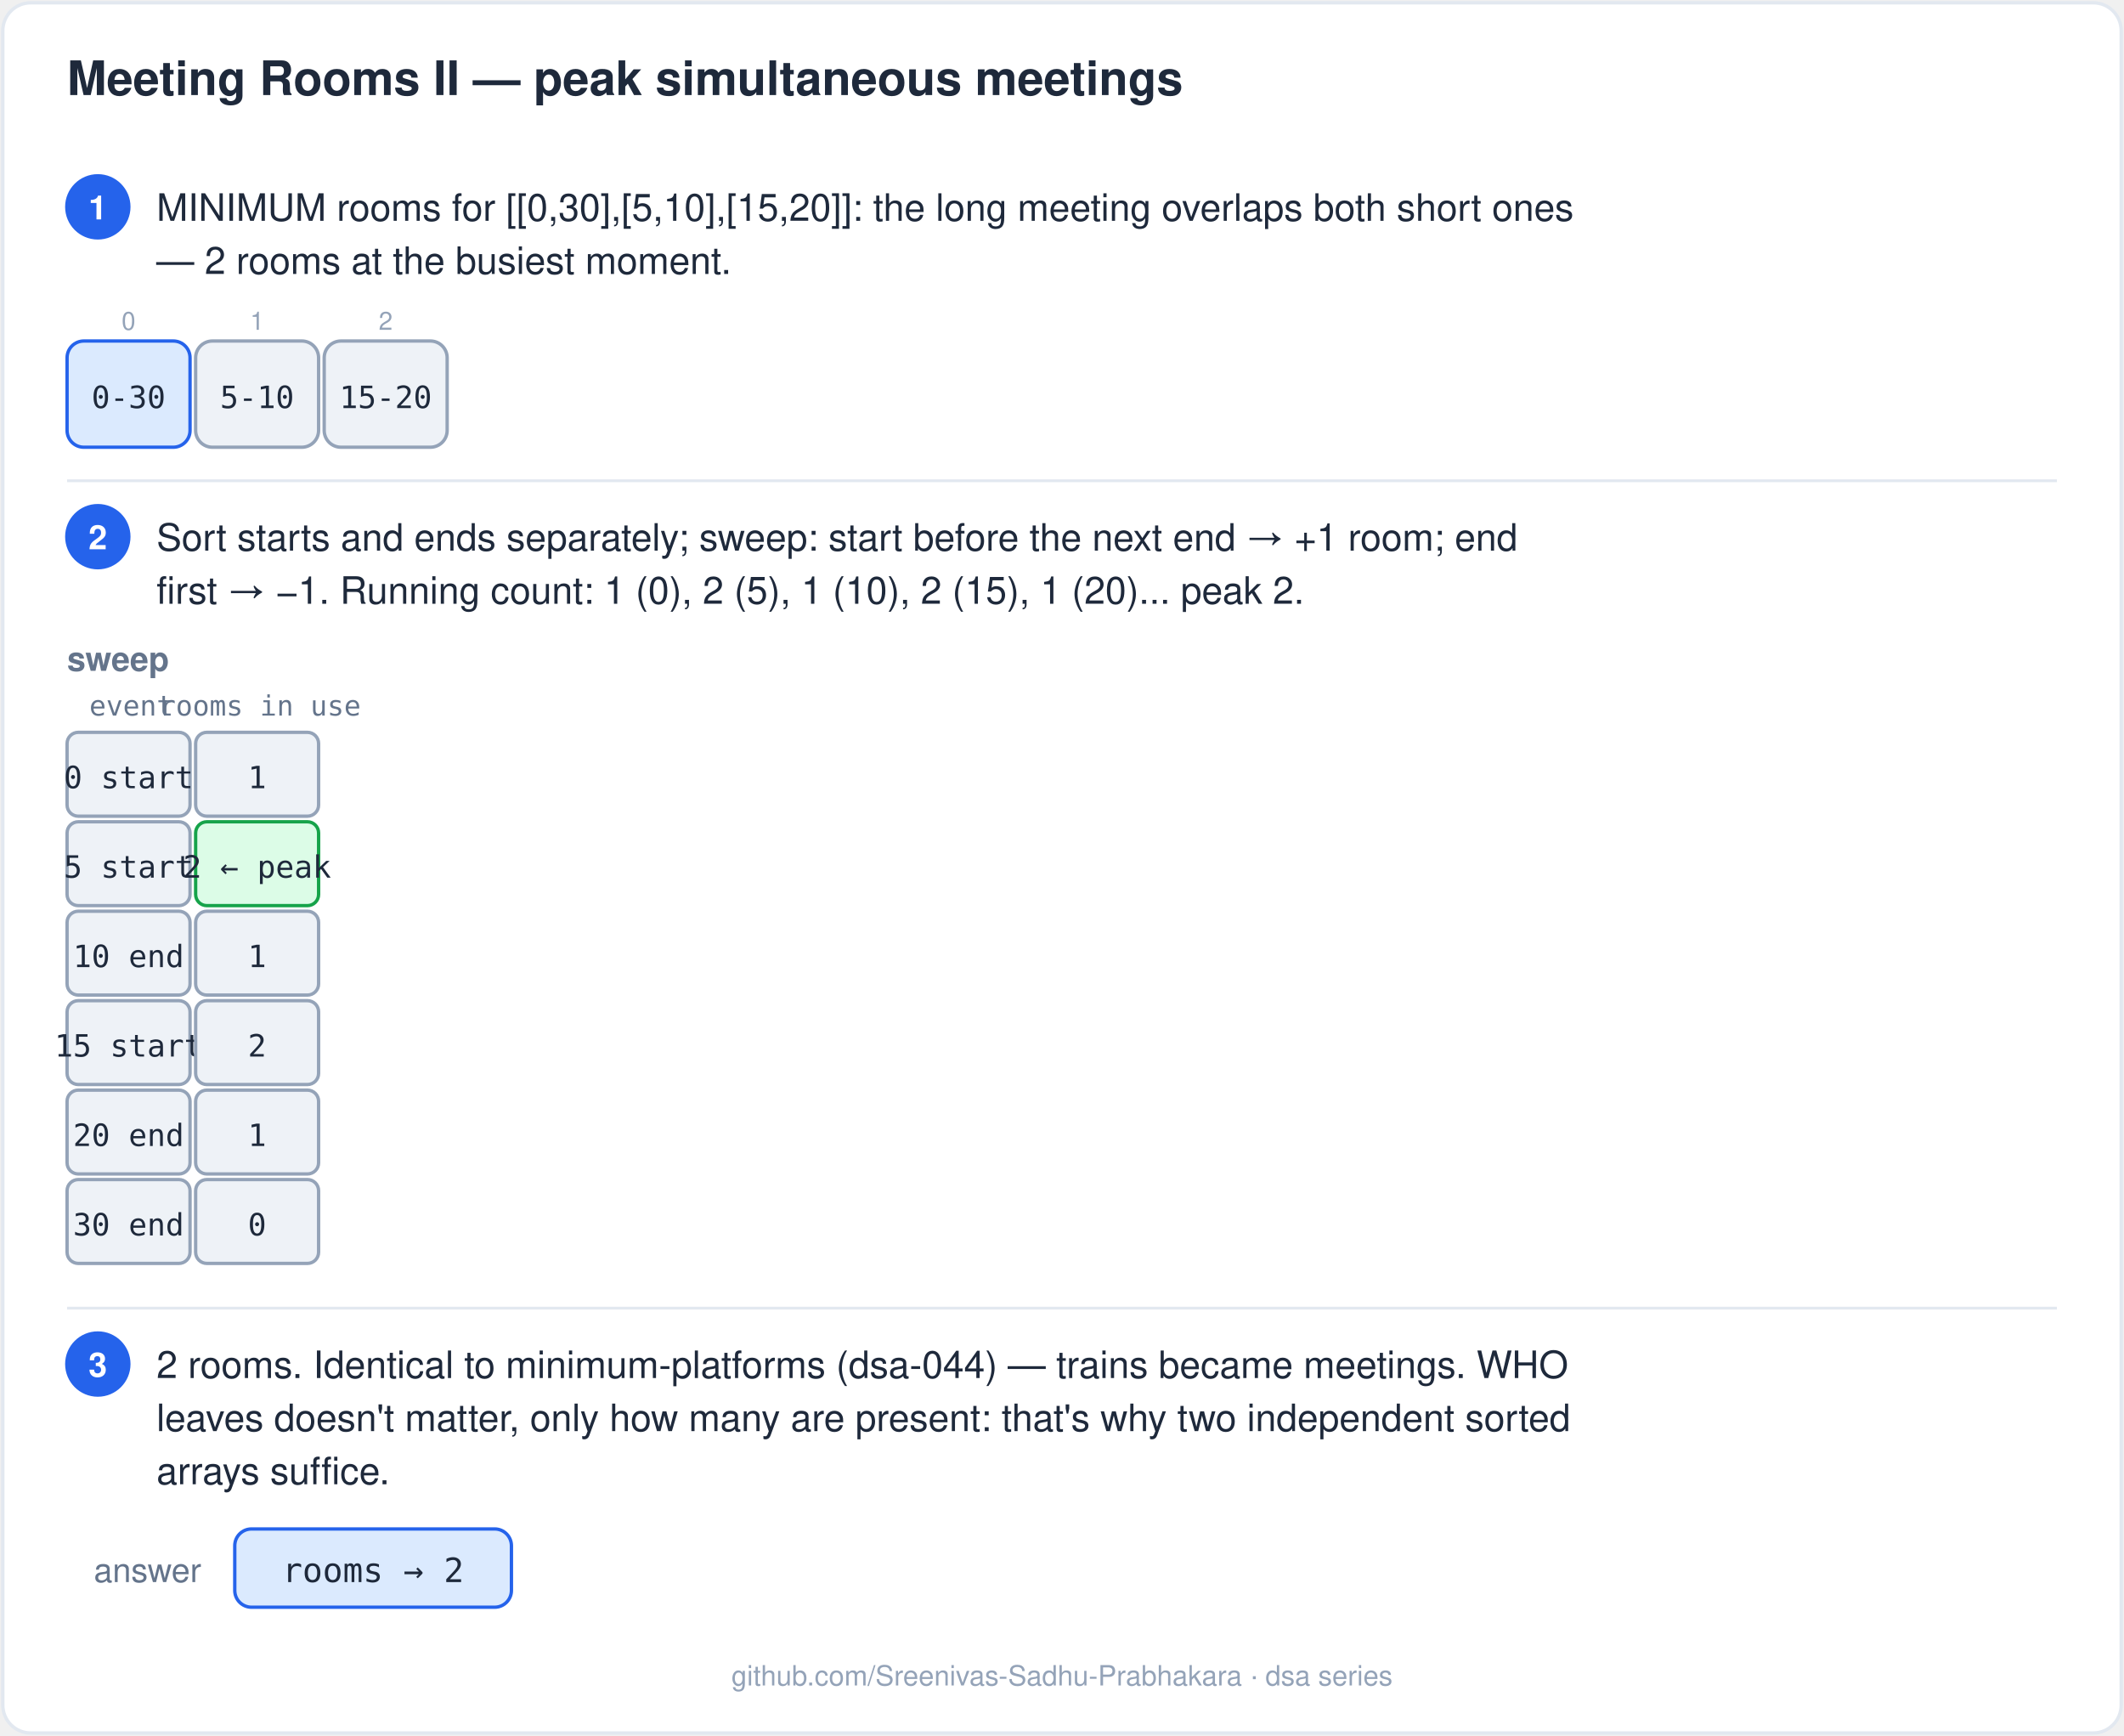
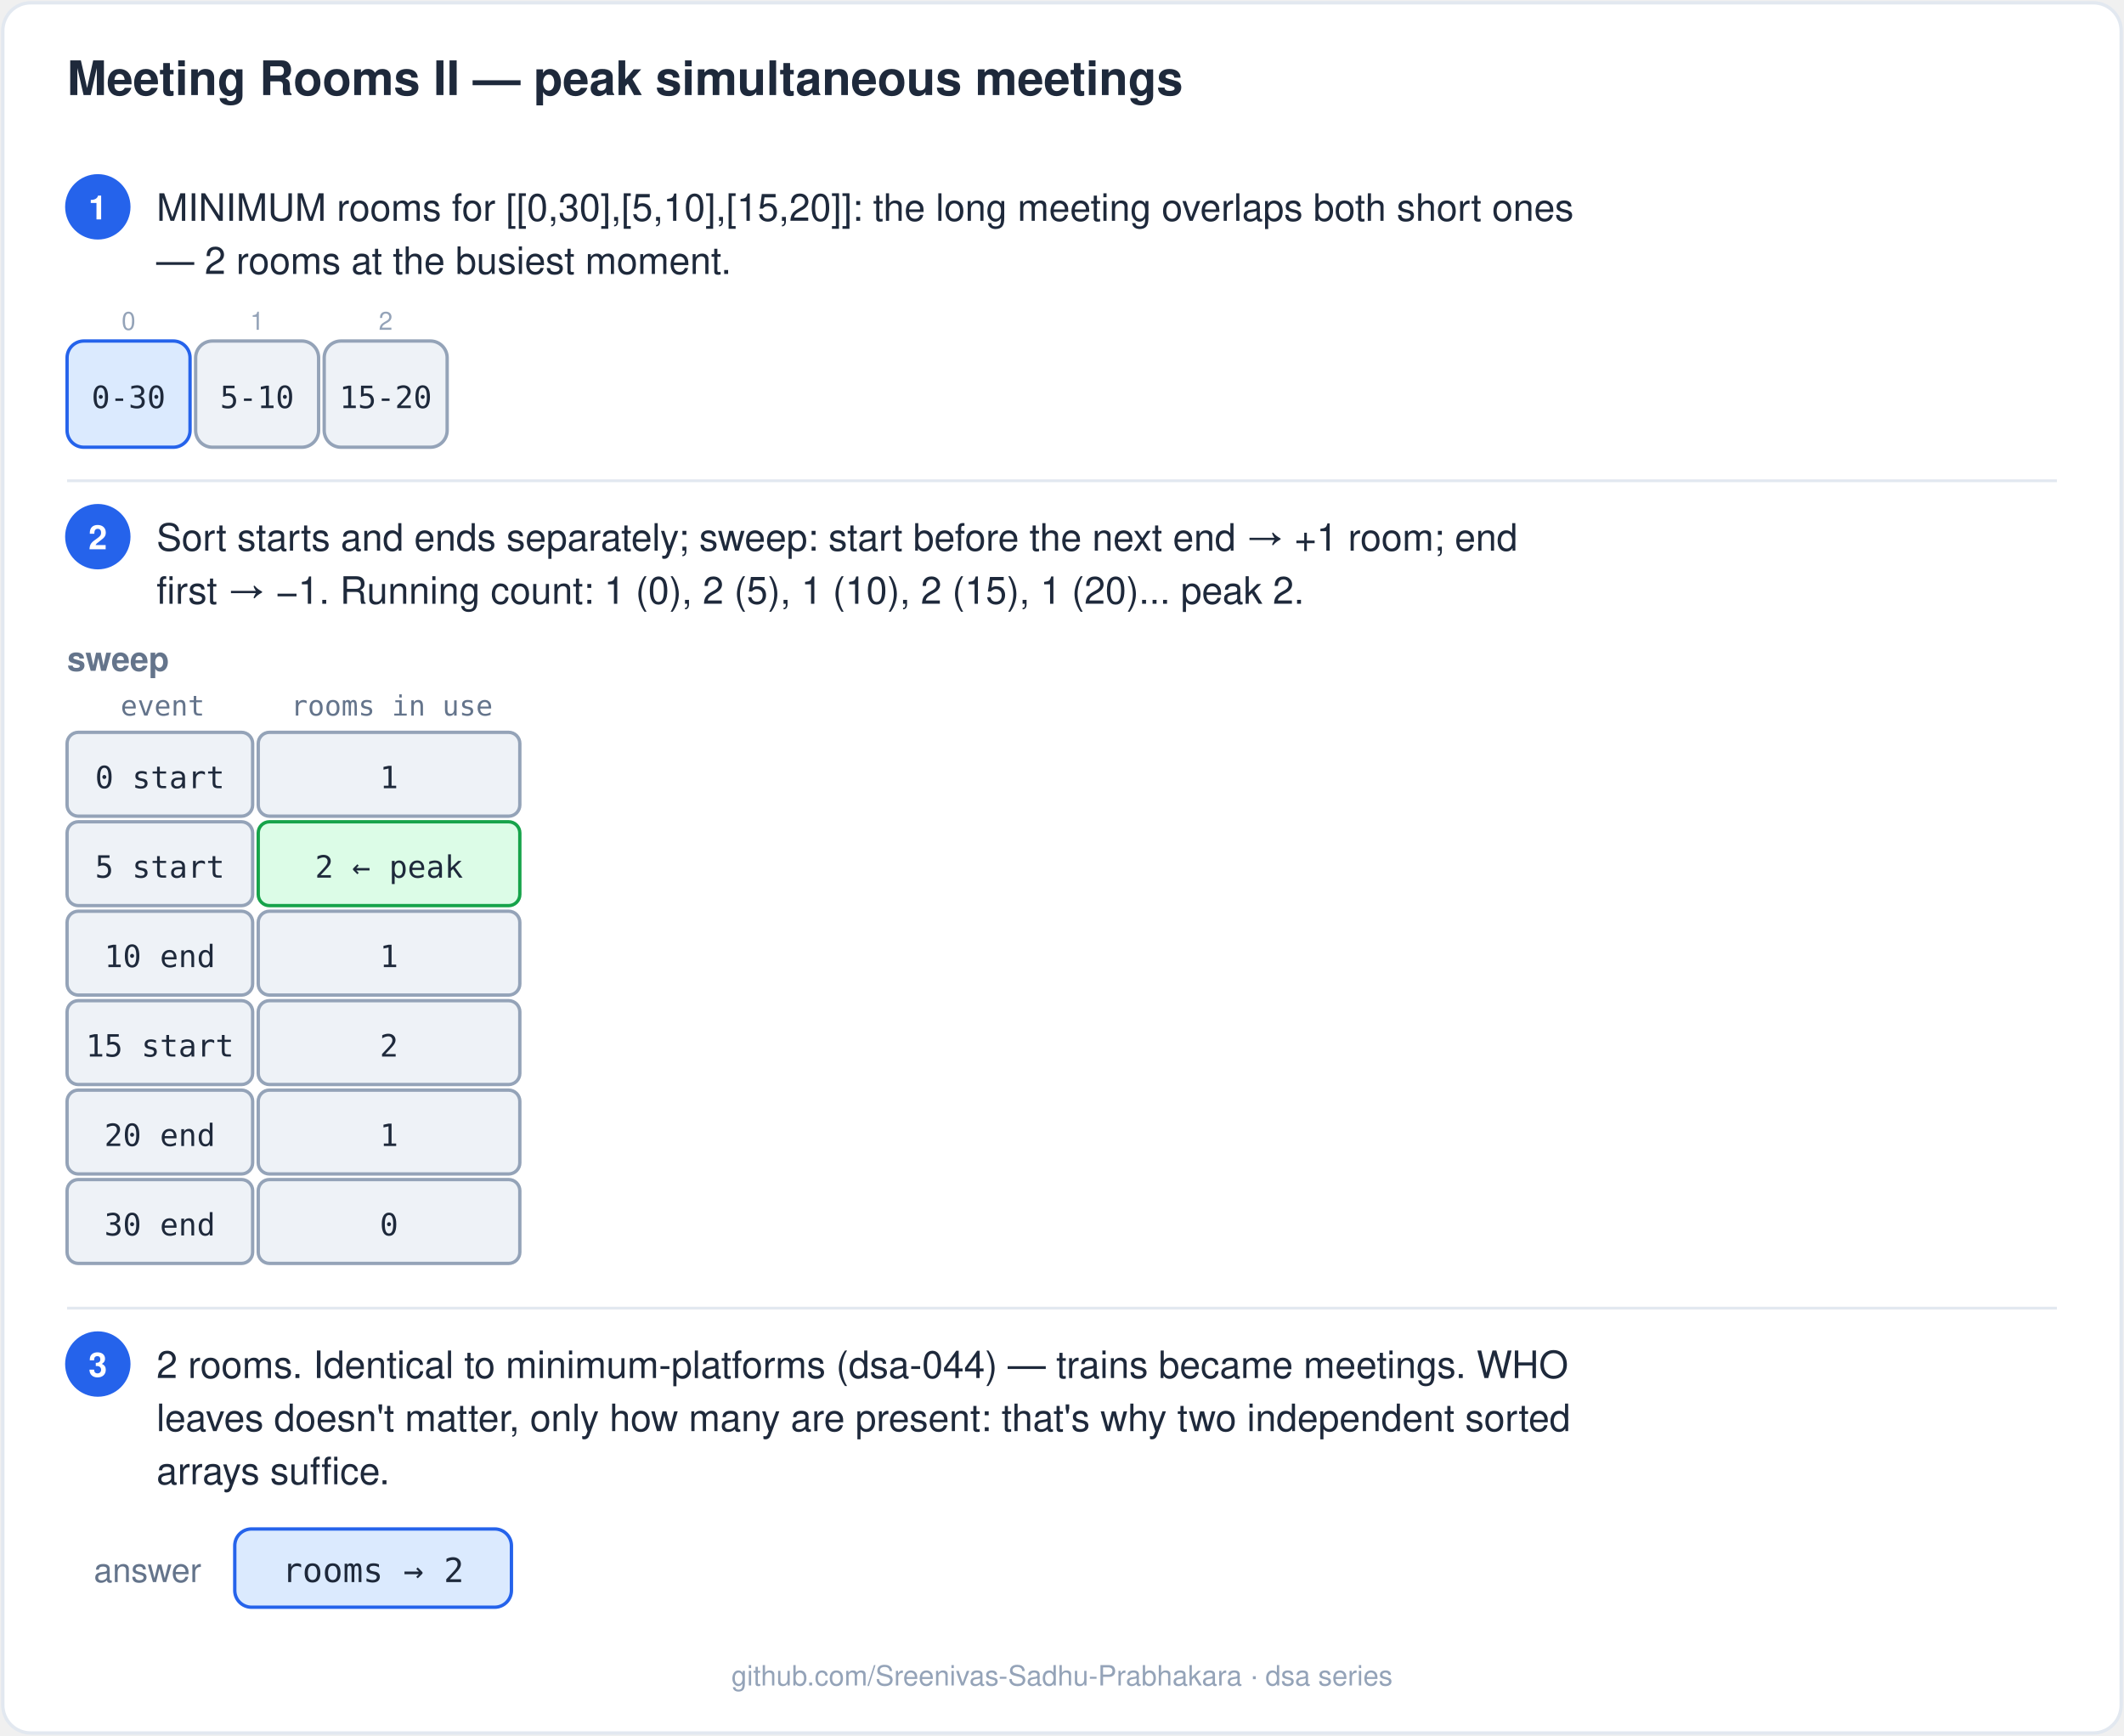
<svg xmlns="http://www.w3.org/2000/svg" width="760" height="621" viewBox="0 0 760 621" role="img" aria-label="Step-by-step visual walkthrough">
  <defs>
    <marker id="arr" markerWidth="8" markerHeight="8" refX="6" refY="3" orient="auto">
      <path d="M0,0 L7,3 L0,6 z" fill="context-stroke" />
    </marker>
  </defs>
  <rect x="1.0" y="1.0" width="758.0" height="619.0" rx="10" fill="#ffffff" stroke="#e2e8f0" stroke-width="1.2" />
  <text x="24.0" y="34.0" font-family="-apple-system,Segoe UI,Helvetica,Arial,sans-serif" font-size="17" fill="#1e293b" text-anchor="start" font-weight="600">Meeting Rooms II — peak simultaneous meetings</text>
  <circle cx="35.0" cy="74.0" r="11" fill="#2563eb" stroke="#2563eb" stroke-width="1.4" />
  <text x="35.0" y="78.5" font-family="-apple-system,Segoe UI,Helvetica,Arial,sans-serif" font-size="12" fill="#ffffff" text-anchor="middle" font-weight="600">1</text>
  <text x="56.0" y="79.0" font-family="-apple-system,Segoe UI,Helvetica,Arial,sans-serif" font-size="13.5" fill="#1e293b" text-anchor="start">MINIMUM rooms for [[0,30],[5,10],[15,20]]: the long meeting overlaps both short ones</text>
  <text x="56.0" y="98.0" font-family="-apple-system,Segoe UI,Helvetica,Arial,sans-serif" font-size="13.5" fill="#1e293b" text-anchor="start">— 2 rooms at the busiest moment.</text>
  <rect x="24.0" y="122.0" width="44.0" height="38.0" rx="6" fill="#dbeafe" stroke="#2563eb" stroke-width="1.2" />
  <text x="46.0" y="146.0" font-family="ui-monospace,Menlo,monospace" font-size="11" fill="#1e293b" text-anchor="middle">0-30</text>
  <text x="46.0" y="118.0" font-family="-apple-system,Segoe UI,Helvetica,Arial,sans-serif" font-size="9" fill="#94a3b8" text-anchor="middle">0</text>
  <rect x="70.0" y="122.0" width="44.0" height="38.0" rx="6" fill="#eef2f7" stroke="#94a3b8" stroke-width="1.2" />
  <text x="92.0" y="146.0" font-family="ui-monospace,Menlo,monospace" font-size="11" fill="#1e293b" text-anchor="middle">5-10</text>
  <text x="92.0" y="118.0" font-family="-apple-system,Segoe UI,Helvetica,Arial,sans-serif" font-size="9" fill="#94a3b8" text-anchor="middle">1</text>
  <rect x="116.0" y="122.0" width="44.0" height="38.0" rx="6" fill="#eef2f7" stroke="#94a3b8" stroke-width="1.2" />
  <text x="138.0" y="146.0" font-family="ui-monospace,Menlo,monospace" font-size="11" fill="#1e293b" text-anchor="middle">15-20</text>
  <text x="138.0" y="118.0" font-family="-apple-system,Segoe UI,Helvetica,Arial,sans-serif" font-size="9" fill="#94a3b8" text-anchor="middle">2</text>
  <line x1="24.0" y1="172.0" x2="736.0" y2="172.0" stroke="#e2e8f0" stroke-width="1" />
  <circle cx="35.0" cy="192.0" r="11" fill="#2563eb" stroke="#2563eb" stroke-width="1.4" />
  <text x="35.0" y="196.5" font-family="-apple-system,Segoe UI,Helvetica,Arial,sans-serif" font-size="12" fill="#ffffff" text-anchor="middle" font-weight="600">2</text>
  <text x="56.0" y="197.0" font-family="-apple-system,Segoe UI,Helvetica,Arial,sans-serif" font-size="13.5" fill="#1e293b" text-anchor="start">Sort starts and ends separately; sweep: start before the next end → +1 room; end</text>
  <text x="56.0" y="216.0" font-family="-apple-system,Segoe UI,Helvetica,Arial,sans-serif" font-size="13.5" fill="#1e293b" text-anchor="start">first → −1. Running count: 1 (0), 2 (5), 1 (10), 2 (15), 1 (20)... peak 2.</text>
  <text x="24.0" y="240.0" font-family="-apple-system,Segoe UI,Helvetica,Arial,sans-serif" font-size="12" fill="#64748b" text-anchor="start" font-weight="600">sweep</text>
-   <text x="47.0" y="256.0" font-family="ui-monospace,Menlo,monospace" font-size="10" fill="#64748b" text-anchor="middle">event</text>
-   <text x="93.0" y="256.0" font-family="ui-monospace,Menlo,monospace" font-size="10" fill="#64748b" text-anchor="middle">rooms in use</text>
-   <rect x="24.0" y="262.0" width="44.0" height="30.0" rx="4" fill="#eef2f7" stroke="#94a3b8" stroke-width="1.2" />
-   <text x="46.0" y="282.0" font-family="ui-monospace,Menlo,monospace" font-size="11" fill="#1e293b" text-anchor="middle">0 start</text>
-   <rect x="70.0" y="262.0" width="44.0" height="30.0" rx="4" fill="#eef2f7" stroke="#94a3b8" stroke-width="1.2" />
-   <text x="92.0" y="282.0" font-family="ui-monospace,Menlo,monospace" font-size="11" fill="#1e293b" text-anchor="middle">1</text>
-   <rect x="24.0" y="294.0" width="44.0" height="30.0" rx="4" fill="#eef2f7" stroke="#94a3b8" stroke-width="1.2" />
-   <text x="46.0" y="314.0" font-family="ui-monospace,Menlo,monospace" font-size="11" fill="#1e293b" text-anchor="middle">5 start</text>
-   <rect x="70.0" y="294.0" width="44.0" height="30.0" rx="4" fill="#dcfce7" stroke="#16a34a" stroke-width="1.2" />
-   <text x="92.0" y="314.0" font-family="ui-monospace,Menlo,monospace" font-size="11" fill="#1e293b" text-anchor="middle">2 ← peak</text>
-   <rect x="24.0" y="326.0" width="44.0" height="30.0" rx="4" fill="#eef2f7" stroke="#94a3b8" stroke-width="1.2" />
-   <text x="46.0" y="346.0" font-family="ui-monospace,Menlo,monospace" font-size="11" fill="#1e293b" text-anchor="middle">10 end</text>
-   <rect x="70.0" y="326.0" width="44.0" height="30.0" rx="4" fill="#eef2f7" stroke="#94a3b8" stroke-width="1.2" />
-   <text x="92.0" y="346.0" font-family="ui-monospace,Menlo,monospace" font-size="11" fill="#1e293b" text-anchor="middle">1</text>
-   <rect x="24.0" y="358.0" width="44.0" height="30.0" rx="4" fill="#eef2f7" stroke="#94a3b8" stroke-width="1.2" />
-   <text x="46.0" y="378.0" font-family="ui-monospace,Menlo,monospace" font-size="11" fill="#1e293b" text-anchor="middle">15 start</text>
-   <rect x="70.0" y="358.0" width="44.0" height="30.0" rx="4" fill="#eef2f7" stroke="#94a3b8" stroke-width="1.2" />
-   <text x="92.0" y="378.0" font-family="ui-monospace,Menlo,monospace" font-size="11" fill="#1e293b" text-anchor="middle">2</text>
-   <rect x="24.0" y="390.0" width="44.0" height="30.0" rx="4" fill="#eef2f7" stroke="#94a3b8" stroke-width="1.2" />
-   <text x="46.0" y="410.0" font-family="ui-monospace,Menlo,monospace" font-size="11" fill="#1e293b" text-anchor="middle">20 end</text>
-   <rect x="70.0" y="390.0" width="44.0" height="30.0" rx="4" fill="#eef2f7" stroke="#94a3b8" stroke-width="1.2" />
-   <text x="92.0" y="410.0" font-family="ui-monospace,Menlo,monospace" font-size="11" fill="#1e293b" text-anchor="middle">1</text>
-   <rect x="24.0" y="422.0" width="44.0" height="30.0" rx="4" fill="#eef2f7" stroke="#94a3b8" stroke-width="1.2" />
-   <text x="46.0" y="442.0" font-family="ui-monospace,Menlo,monospace" font-size="11" fill="#1e293b" text-anchor="middle">30 end</text>
-   <rect x="70.0" y="422.0" width="44.0" height="30.0" rx="4" fill="#eef2f7" stroke="#94a3b8" stroke-width="1.2" />
-   <text x="92.0" y="442.0" font-family="ui-monospace,Menlo,monospace" font-size="11" fill="#1e293b" text-anchor="middle">0</text>
+   <text x="58.2" y="256.0" font-family="ui-monospace,Menlo,monospace" font-size="10" fill="#64748b" text-anchor="middle">event</text>
+   <text x="140.2" y="256.0" font-family="ui-monospace,Menlo,monospace" font-size="10" fill="#64748b" text-anchor="middle">rooms in use</text>
+   <rect x="24.0" y="262.0" width="66.4" height="30.0" rx="4" fill="#eef2f7" stroke="#94a3b8" stroke-width="1.2" />
+   <text x="57.2" y="282.0" font-family="ui-monospace,Menlo,monospace" font-size="11" fill="#1e293b" text-anchor="middle">0 start</text>
+   <rect x="92.4" y="262.0" width="93.6" height="30.0" rx="4" fill="#eef2f7" stroke="#94a3b8" stroke-width="1.2" />
+   <text x="139.2" y="282.0" font-family="ui-monospace,Menlo,monospace" font-size="11" fill="#1e293b" text-anchor="middle">1</text>
+   <rect x="24.0" y="294.0" width="66.4" height="30.0" rx="4" fill="#eef2f7" stroke="#94a3b8" stroke-width="1.2" />
+   <text x="57.2" y="314.0" font-family="ui-monospace,Menlo,monospace" font-size="11" fill="#1e293b" text-anchor="middle">5 start</text>
+   <rect x="92.4" y="294.0" width="93.6" height="30.0" rx="4" fill="#dcfce7" stroke="#16a34a" stroke-width="1.2" />
+   <text x="139.2" y="314.0" font-family="ui-monospace,Menlo,monospace" font-size="11" fill="#1e293b" text-anchor="middle">2 ← peak</text>
+   <rect x="24.0" y="326.0" width="66.4" height="30.0" rx="4" fill="#eef2f7" stroke="#94a3b8" stroke-width="1.2" />
+   <text x="57.2" y="346.0" font-family="ui-monospace,Menlo,monospace" font-size="11" fill="#1e293b" text-anchor="middle">10 end</text>
+   <rect x="92.4" y="326.0" width="93.6" height="30.0" rx="4" fill="#eef2f7" stroke="#94a3b8" stroke-width="1.2" />
+   <text x="139.2" y="346.0" font-family="ui-monospace,Menlo,monospace" font-size="11" fill="#1e293b" text-anchor="middle">1</text>
+   <rect x="24.0" y="358.0" width="66.4" height="30.0" rx="4" fill="#eef2f7" stroke="#94a3b8" stroke-width="1.2" />
+   <text x="57.2" y="378.0" font-family="ui-monospace,Menlo,monospace" font-size="11" fill="#1e293b" text-anchor="middle">15 start</text>
+   <rect x="92.4" y="358.0" width="93.6" height="30.0" rx="4" fill="#eef2f7" stroke="#94a3b8" stroke-width="1.2" />
+   <text x="139.2" y="378.0" font-family="ui-monospace,Menlo,monospace" font-size="11" fill="#1e293b" text-anchor="middle">2</text>
+   <rect x="24.0" y="390.0" width="66.4" height="30.0" rx="4" fill="#eef2f7" stroke="#94a3b8" stroke-width="1.2" />
+   <text x="57.2" y="410.0" font-family="ui-monospace,Menlo,monospace" font-size="11" fill="#1e293b" text-anchor="middle">20 end</text>
+   <rect x="92.4" y="390.0" width="93.6" height="30.0" rx="4" fill="#eef2f7" stroke="#94a3b8" stroke-width="1.2" />
+   <text x="139.2" y="410.0" font-family="ui-monospace,Menlo,monospace" font-size="11" fill="#1e293b" text-anchor="middle">1</text>
+   <rect x="24.0" y="422.0" width="66.4" height="30.0" rx="4" fill="#eef2f7" stroke="#94a3b8" stroke-width="1.2" />
+   <text x="57.2" y="442.0" font-family="ui-monospace,Menlo,monospace" font-size="11" fill="#1e293b" text-anchor="middle">30 end</text>
+   <rect x="92.4" y="422.0" width="93.6" height="30.0" rx="4" fill="#eef2f7" stroke="#94a3b8" stroke-width="1.2" />
+   <text x="139.2" y="442.0" font-family="ui-monospace,Menlo,monospace" font-size="11" fill="#1e293b" text-anchor="middle">0</text>
  <line x1="24.0" y1="468.0" x2="736.0" y2="468.0" stroke="#e2e8f0" stroke-width="1" />
  <circle cx="35.0" cy="488.0" r="11" fill="#2563eb" stroke="#2563eb" stroke-width="1.4" />
  <text x="35.0" y="492.5" font-family="-apple-system,Segoe UI,Helvetica,Arial,sans-serif" font-size="12" fill="#ffffff" text-anchor="middle" font-weight="600">3</text>
  <text x="56.0" y="493.0" font-family="-apple-system,Segoe UI,Helvetica,Arial,sans-serif" font-size="13.5" fill="#1e293b" text-anchor="start">2 rooms. Identical to minimum-platforms (dsa-044) — trains became meetings. WHO</text>
  <text x="56.0" y="512.0" font-family="-apple-system,Segoe UI,Helvetica,Arial,sans-serif" font-size="13.5" fill="#1e293b" text-anchor="start">leaves doesn't matter, only how many are present: that's why two independent sorted</text>
  <text x="56.0" y="531.0" font-family="-apple-system,Segoe UI,Helvetica,Arial,sans-serif" font-size="13.5" fill="#1e293b" text-anchor="start">arrays suffice.</text>
  <text x="72.0" y="566.0" font-family="-apple-system,Segoe UI,Helvetica,Arial,sans-serif" font-size="12" fill="#64748b" text-anchor="end">answer</text>
  <rect x="84.0" y="547.0" width="99.0" height="28.0" rx="6" fill="#dbeafe" stroke="#2563eb" stroke-width="1.2" />
  <text x="133.5" y="566.0" font-family="ui-monospace,Menlo,monospace" font-size="12" fill="#1e293b" text-anchor="middle">rooms → 2</text>
  <text x="380.0" y="603.0" font-family="-apple-system,Segoe UI,Helvetica,Arial,sans-serif" font-size="10" fill="#94a3b8" text-anchor="middle">github.com/Sreenivas-Sadhu-Prabhakara · dsa series</text>
</svg>
